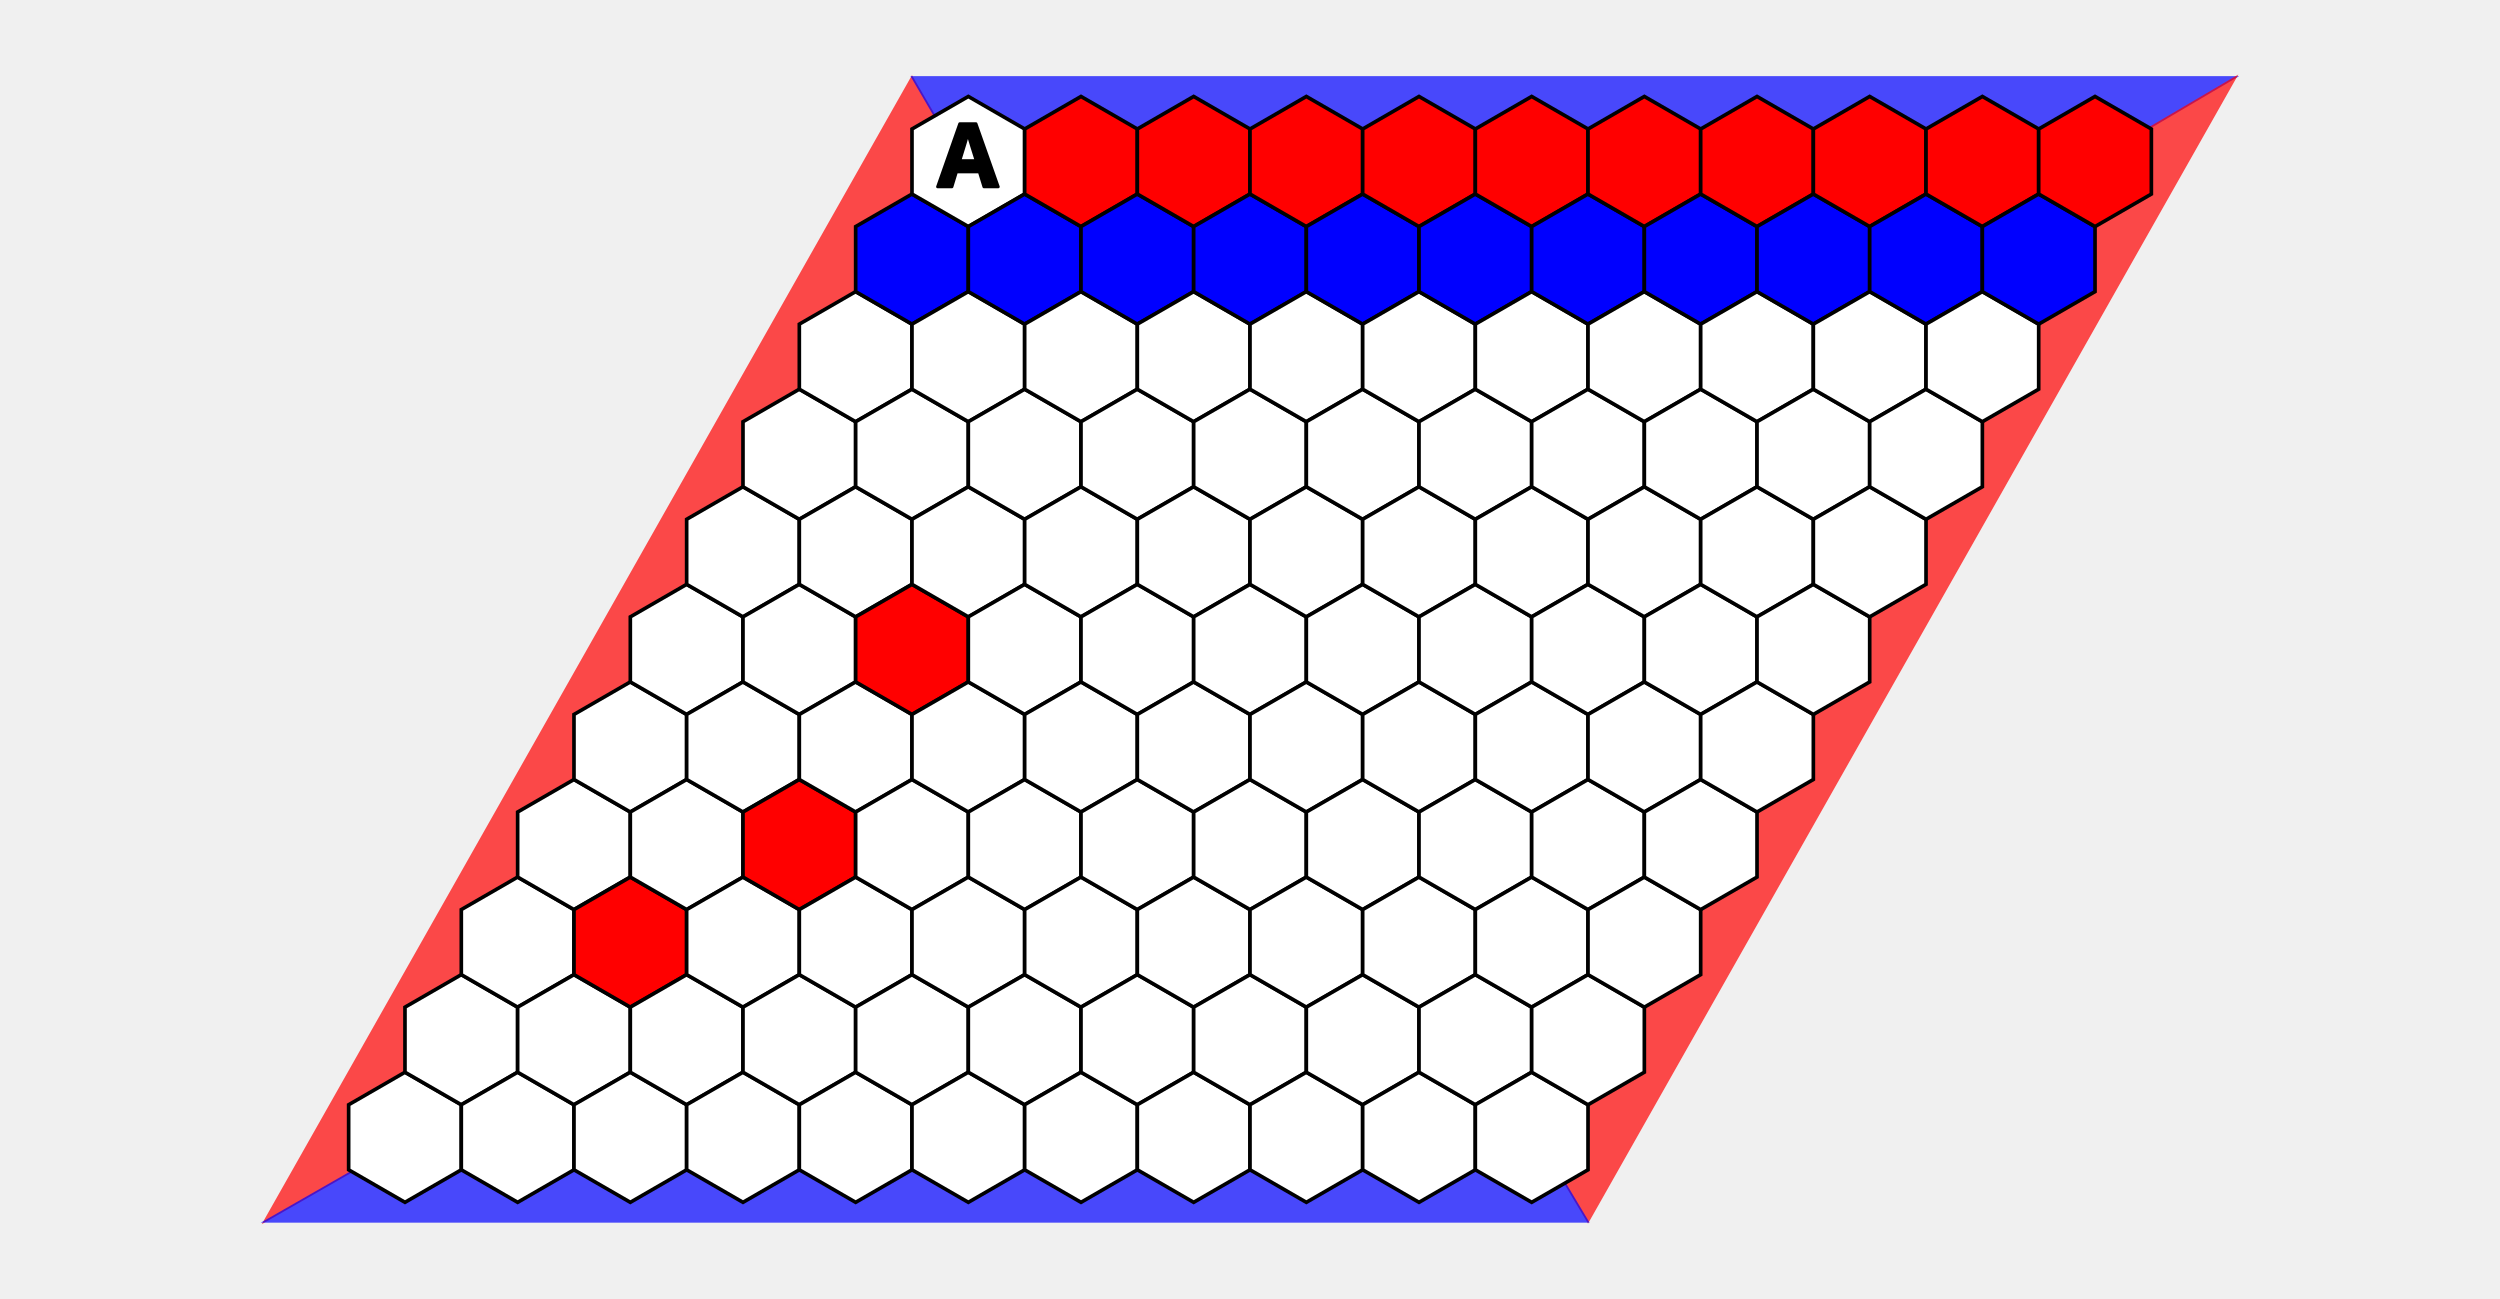
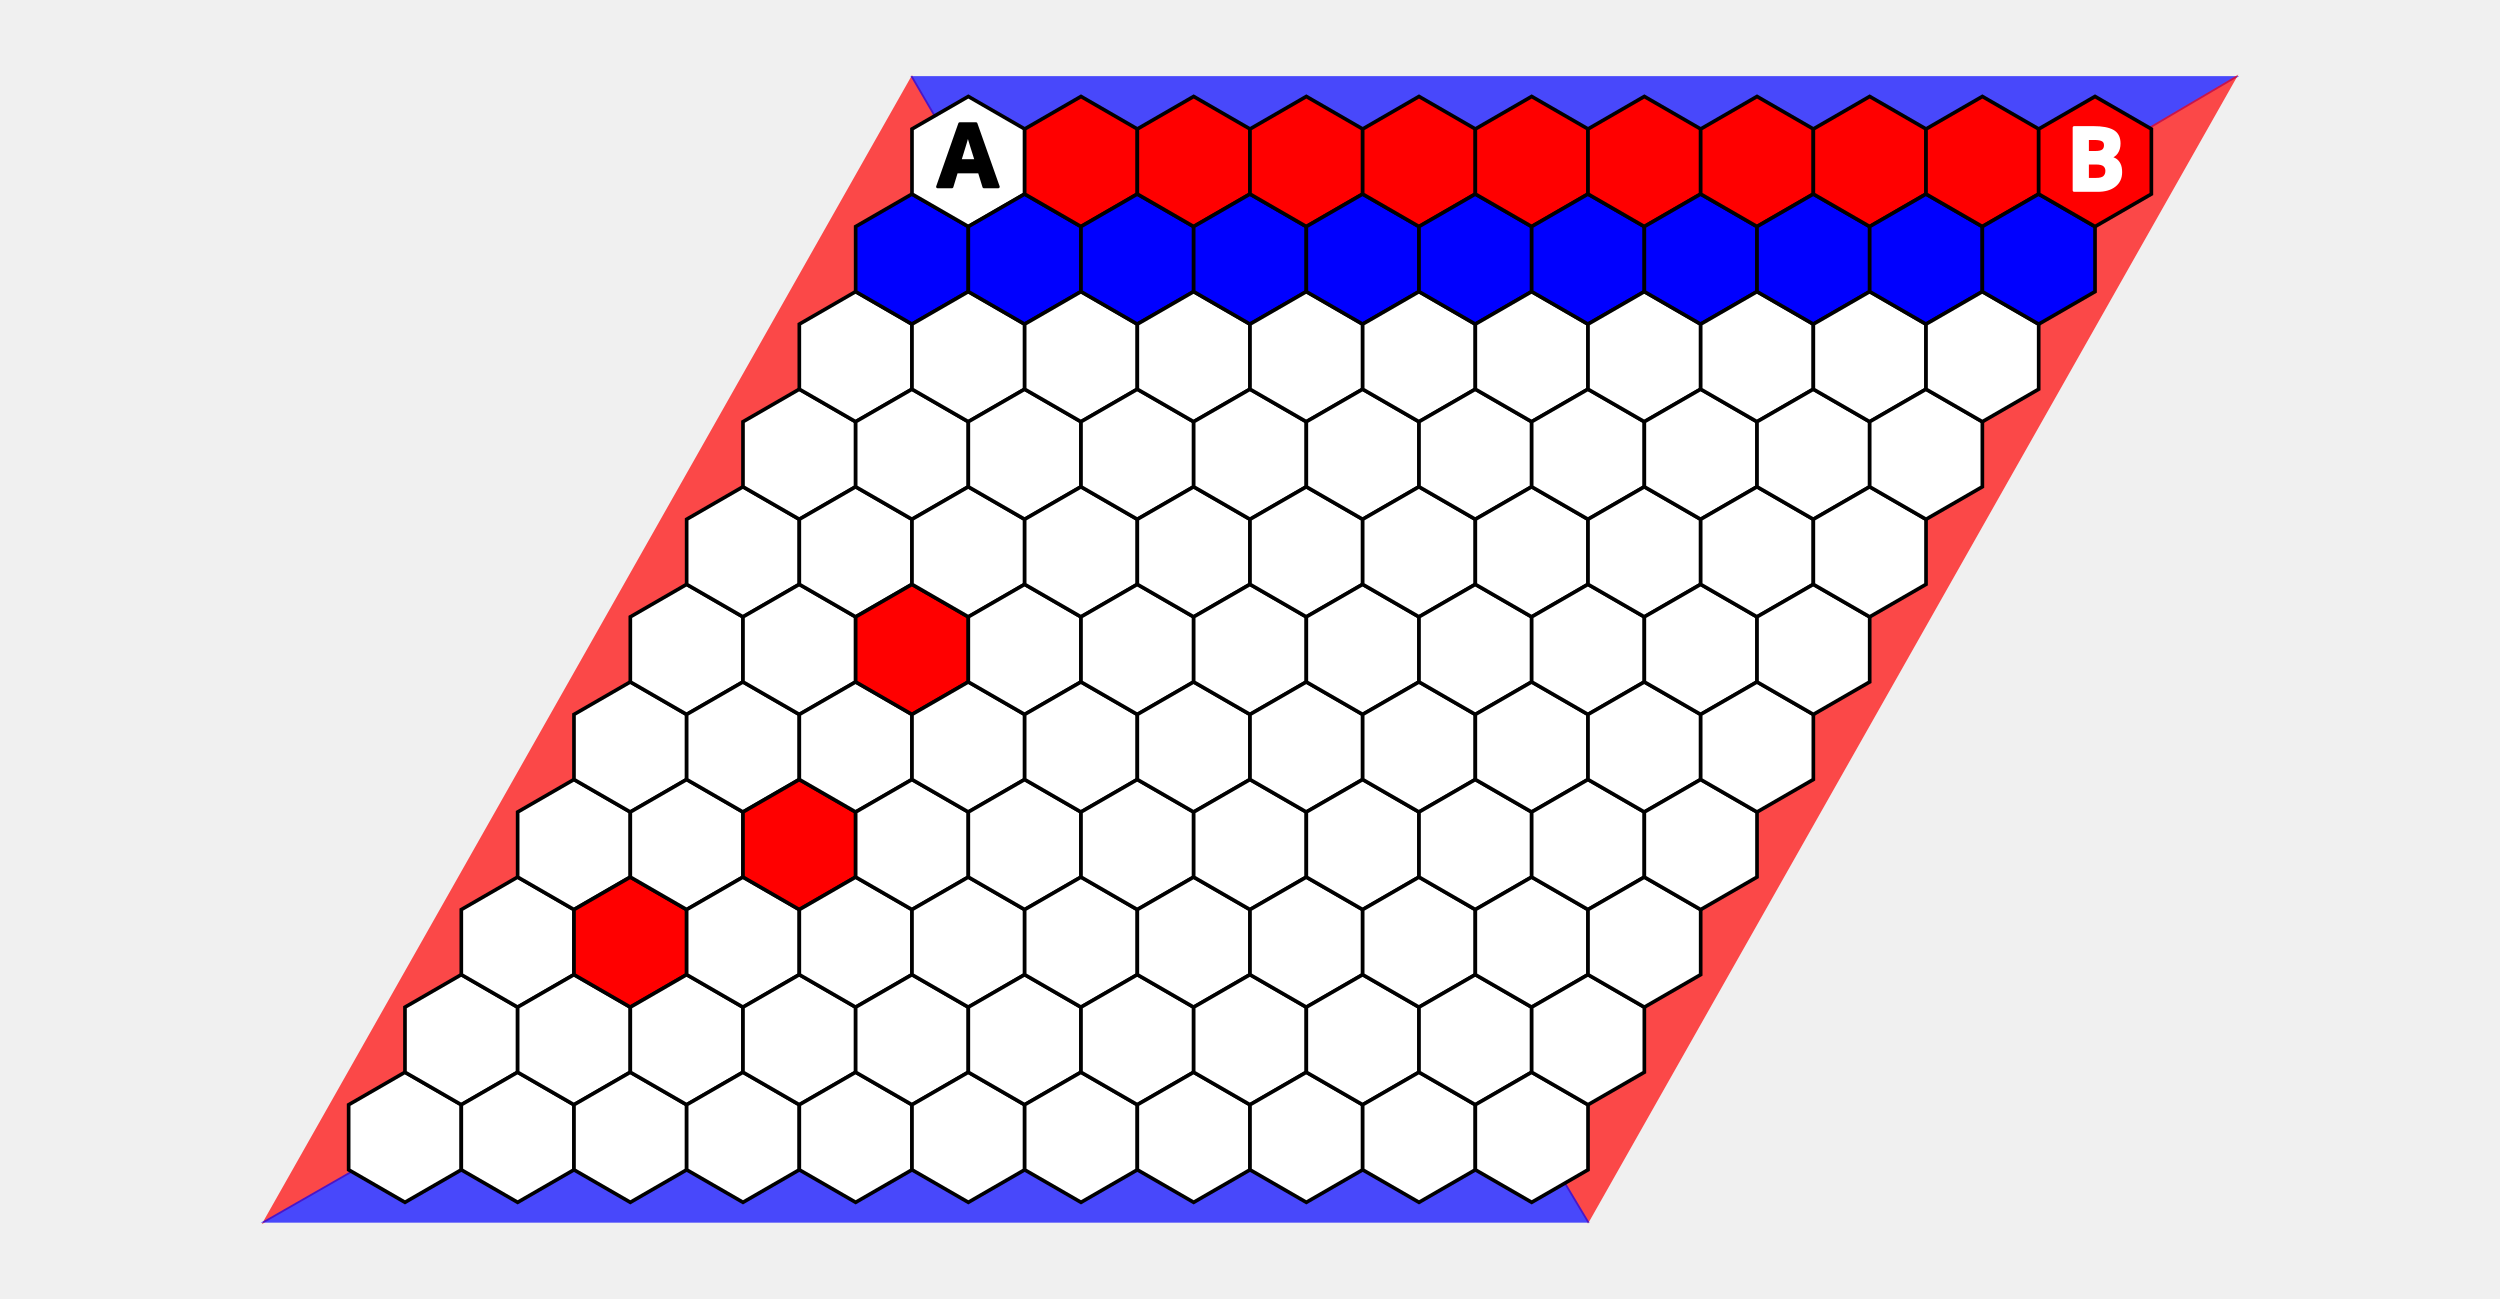
<svg xmlns="http://www.w3.org/2000/svg" width="1365.12pt" height="709.2pt" viewBox="0 0 1365.12 709.2" version="1.1" id="svg393">
  <defs id="defs6">
    <style type="text/css" id="style4">*{stroke-linejoin: round; stroke-linecap: butt}</style>
  </defs>
  <g id="axes_1">
    <g id="patch_2">
      <path d="M 682.56,358.721 144.232,667.145 497.991,42.055 Z" clip-path="url(#p05136f1e1b)" style="opacity:0.7;fill:#ff0000;stroke:#ff0000;stroke-linejoin:miter" id="path11" />
    </g>
    <g id="patch_3">
      <path d="M 682.56,358.721 1220.888,42.055 H 497.991 Z" clip-path="url(#p05136f1e1b)" style="opacity:0.7;fill:#0000ff;stroke:#0000ff;stroke-linejoin:miter" id="path14" />
    </g>
    <g id="patch_4">
      <path d="M 682.56,358.721 1220.888,42.055 867.129,667.145 Z" clip-path="url(#p05136f1e1b)" style="opacity:0.7;fill:#ff0000;stroke:#ff0000;stroke-linejoin:miter" id="path17" />
    </g>
    <g id="patch_5">
      <path d="M 682.56,358.721 144.232,667.145 h 722.897 z" clip-path="url(#p05136f1e1b)" style="opacity:0.7;fill:#0000ff;stroke:#0000ff;stroke-linejoin:miter" id="path20" />
    </g>
    <g id="patch_6">
      <path d="m 221.136,585.483 -30.762,17.76 v 35.52 l 30.762,17.76 30.762,-17.76 v -35.52 z" clip-path="url(#p05136f1e1b)" style="fill:#ffffff;stroke:#000000;stroke-width:2;stroke-linejoin:miter" id="path23" />
    </g>
    <g id="patch_7">
      <path d="m 251.898,532.202 -30.762,17.76 v 35.52 l 30.762,17.76 30.762,-17.76 v -35.52 z" clip-path="url(#p05136f1e1b)" style="fill:#ffffff;stroke:#000000;stroke-width:2;stroke-linejoin:miter" id="path26" />
    </g>
    <g id="patch_8">
      <path d="m 282.659,478.921 -30.762,17.76 v 35.52 l 30.762,17.76 30.762,-17.76 v -35.52 z" clip-path="url(#p05136f1e1b)" style="fill:#ffffff;stroke:#000000;stroke-width:2;stroke-linejoin:miter" id="path29" />
    </g>
    <g id="patch_9">
      <path d="m 313.421,425.641 -30.762,17.76 v 35.52 l 30.762,17.76 30.762,-17.76 v -35.52 z" clip-path="url(#p05136f1e1b)" style="fill:#ffffff;stroke:#000000;stroke-width:2;stroke-linejoin:miter" id="path32" />
    </g>
    <g id="patch_10">
      <path d="m 344.183,372.36 -30.762,17.76 v 35.52 l 30.762,17.76 30.762,-17.76 v -35.52 z" clip-path="url(#p05136f1e1b)" style="fill:#ffffff;stroke:#000000;stroke-width:2;stroke-linejoin:miter" id="path35" />
    </g>
    <g id="patch_11">
      <path d="m 374.944,319.08 -30.762,17.76 v 35.52 l 30.762,17.76 30.762,-17.76 v -35.52 z" clip-path="url(#p05136f1e1b)" style="fill:#ffffff;stroke:#000000;stroke-width:2;stroke-linejoin:miter" id="path38" />
    </g>
    <g id="patch_12">
      <path d="m 405.706,265.799 -30.762,17.76 v 35.52 l 30.762,17.76 30.762,-17.76 v -35.52 z" clip-path="url(#p05136f1e1b)" style="fill:#ffffff;stroke:#000000;stroke-width:2;stroke-linejoin:miter" id="path41" />
    </g>
    <g id="patch_13">
      <path d="m 436.467,212.518 -30.762,17.76 v 35.52 l 30.762,17.76 30.762,-17.76 v -35.52 z" clip-path="url(#p05136f1e1b)" style="fill:#ffffff;stroke:#000000;stroke-width:2;stroke-linejoin:miter" id="path44" />
    </g>
    <g id="patch_14">
      <path d="m 467.229,159.238 -30.762,17.76 v 35.52 l 30.762,17.76 30.762,-17.76 v -35.52 z" clip-path="url(#p05136f1e1b)" style="fill:#ffffff;stroke:#000000;stroke-width:2;stroke-linejoin:miter" id="path47" />
    </g>
    <g id="patch_15">
      <path d="m 497.991,105.957 -30.762,17.76 v 35.52 l 30.762,17.76 30.762,-17.76 v -35.52 z" clip-path="url(#p05136f1e1b)" style="fill:#0000ff;stroke:#000000;stroke-width:2;stroke-linejoin:miter" id="path50" />
    </g>
    <g id="patch_16">
      <path d="m 528.752,52.677 -30.762,17.76 v 35.52 l 30.762,17.76 30.762,-17.76 V 70.437 Z" clip-path="url(#p05136f1e1b)" style="fill:#ffffff;stroke:#000000;stroke-width:2;stroke-linejoin:miter" id="path53" />
    </g>
    <g id="patch_17">
      <path d="m 282.659,585.483 -30.762,17.76 v 35.52 l 30.762,17.76 30.762,-17.76 v -35.52 z" clip-path="url(#p05136f1e1b)" style="fill:#ffffff;stroke:#000000;stroke-width:2;stroke-linejoin:miter" id="path56" />
    </g>
    <g id="patch_18">
      <path d="m 313.421,532.202 -30.762,17.76 v 35.52 l 30.762,17.76 30.762,-17.76 v -35.52 z" clip-path="url(#p05136f1e1b)" style="fill:#ffffff;stroke:#000000;stroke-width:2;stroke-linejoin:miter" id="path59" />
    </g>
    <g id="patch_19">
      <path d="m 344.183,478.921 -30.762,17.76 v 35.52 l 30.762,17.76 30.762,-17.76 v -35.52 z" clip-path="url(#p05136f1e1b)" style="fill:#ff0000;stroke:#000000;stroke-width:2;stroke-linejoin:miter" id="path62" />
    </g>
    <g id="patch_20">
      <path d="m 374.944,425.641 -30.762,17.76 v 35.52 l 30.762,17.76 30.762,-17.76 v -35.52 z" clip-path="url(#p05136f1e1b)" style="fill:#ffffff;stroke:#000000;stroke-width:2;stroke-linejoin:miter" id="path65" />
    </g>
    <g id="patch_21">
      <path d="m 405.706,372.36 -30.762,17.76 v 35.52 l 30.762,17.76 30.762,-17.76 v -35.52 z" clip-path="url(#p05136f1e1b)" style="fill:#ffffff;stroke:#000000;stroke-width:2;stroke-linejoin:miter" id="path68" />
    </g>
    <g id="patch_22">
      <path d="m 436.467,319.08 -30.762,17.76 v 35.52 l 30.762,17.76 30.762,-17.76 v -35.52 z" clip-path="url(#p05136f1e1b)" style="fill:#ffffff;stroke:#000000;stroke-width:2;stroke-linejoin:miter" id="path71" />
    </g>
    <g id="patch_23">
      <path d="m 467.229,265.799 -30.762,17.76 v 35.52 l 30.762,17.76 30.762,-17.76 v -35.52 z" clip-path="url(#p05136f1e1b)" style="fill:#ffffff;stroke:#000000;stroke-width:2;stroke-linejoin:miter" id="path74" />
    </g>
    <g id="patch_24">
      <path d="m 497.991,212.518 -30.762,17.76 v 35.52 l 30.762,17.76 30.762,-17.76 v -35.52 z" clip-path="url(#p05136f1e1b)" style="fill:#ffffff;stroke:#000000;stroke-width:2;stroke-linejoin:miter" id="path77" />
    </g>
    <g id="patch_25">
      <path d="m 528.752,159.238 -30.762,17.76 v 35.52 l 30.762,17.76 30.762,-17.76 v -35.52 z" clip-path="url(#p05136f1e1b)" style="fill:#ffffff;stroke:#000000;stroke-width:2;stroke-linejoin:miter" id="path80" />
    </g>
    <g id="patch_26">
      <path d="m 559.514,105.957 -30.762,17.76 v 35.52 l 30.762,17.76 30.762,-17.76 v -35.52 z" clip-path="url(#p05136f1e1b)" style="fill:#0000ff;stroke:#000000;stroke-width:2;stroke-linejoin:miter" id="path83" />
    </g>
    <g id="patch_27">
      <path d="m 590.275,52.677 -30.762,17.76 v 35.52 l 30.762,17.76 30.762,-17.76 V 70.437 Z" clip-path="url(#p05136f1e1b)" style="fill:#ff0000;stroke:#000000;stroke-width:2;stroke-linejoin:miter" id="path86" />
    </g>
    <g id="patch_28">
      <path d="m 344.183,585.483 -30.762,17.76 v 35.52 l 30.762,17.76 30.762,-17.76 v -35.52 z" clip-path="url(#p05136f1e1b)" style="fill:#ffffff;stroke:#000000;stroke-width:2;stroke-linejoin:miter" id="path89" />
    </g>
    <g id="patch_29">
      <path d="m 374.944,532.202 -30.762,17.76 v 35.52 l 30.762,17.76 30.762,-17.76 v -35.52 z" clip-path="url(#p05136f1e1b)" style="fill:#ffffff;stroke:#000000;stroke-width:2;stroke-linejoin:miter" id="path92" />
    </g>
    <g id="patch_30">
      <path d="m 405.706,478.921 -30.762,17.76 v 35.52 l 30.762,17.76 30.762,-17.76 v -35.52 z" clip-path="url(#p05136f1e1b)" style="fill:#ffffff;stroke:#000000;stroke-width:2;stroke-linejoin:miter" id="path95" />
    </g>
    <g id="patch_31">
      <path d="m 436.467,425.641 -30.762,17.76 v 35.52 l 30.762,17.76 30.762,-17.76 v -35.52 z" clip-path="url(#p05136f1e1b)" style="fill:#ff0000;stroke:#000000;stroke-width:2;stroke-linejoin:miter" id="path98" />
    </g>
    <g id="patch_32">
      <path d="m 467.229,372.36 -30.762,17.76 v 35.52 l 30.762,17.76 30.762,-17.76 v -35.52 z" clip-path="url(#p05136f1e1b)" style="fill:#ffffff;stroke:#000000;stroke-width:2;stroke-linejoin:miter" id="path101" />
    </g>
    <g id="patch_33">
      <path d="m 497.991,319.08 -30.762,17.76 v 35.52 l 30.762,17.76 30.762,-17.76 v -35.52 z" clip-path="url(#p05136f1e1b)" style="fill:#ff0000;stroke:#000000;stroke-width:2;stroke-linejoin:miter" id="path104" />
    </g>
    <g id="patch_34">
      <path d="m 528.752,265.799 -30.762,17.76 v 35.52 l 30.762,17.76 30.762,-17.76 v -35.52 z" clip-path="url(#p05136f1e1b)" style="fill:#ffffff;stroke:#000000;stroke-width:2;stroke-linejoin:miter" id="path107" />
    </g>
    <g id="patch_35">
      <path d="m 559.514,212.518 -30.762,17.76 v 35.52 l 30.762,17.76 30.762,-17.76 v -35.52 z" clip-path="url(#p05136f1e1b)" style="fill:#ffffff;stroke:#000000;stroke-width:2;stroke-linejoin:miter" id="path110" />
    </g>
    <g id="patch_36">
      <path d="m 590.275,159.238 -30.762,17.76 v 35.52 l 30.762,17.76 30.762,-17.76 v -35.52 z" clip-path="url(#p05136f1e1b)" style="fill:#ffffff;stroke:#000000;stroke-width:2;stroke-linejoin:miter" id="path113" />
    </g>
    <g id="patch_37">
      <path d="m 621.037,105.957 -30.762,17.76 v 35.52 l 30.762,17.76 30.762,-17.76 v -35.52 z" clip-path="url(#p05136f1e1b)" style="fill:#0000ff;stroke:#000000;stroke-width:2;stroke-linejoin:miter" id="path116" />
    </g>
    <g id="patch_38">
      <path d="M 651.798,52.677 621.037,70.437 V 105.957 L 651.798,123.717 682.56,105.957 V 70.437 Z" clip-path="url(#p05136f1e1b)" style="fill:#ff0000;stroke:#000000;stroke-width:2;stroke-linejoin:miter" id="path119" />
    </g>
    <g id="patch_39">
      <path d="m 405.706,585.483 -30.762,17.76 v 35.52 l 30.762,17.76 30.762,-17.76 v -35.52 z" clip-path="url(#p05136f1e1b)" style="fill:#ffffff;stroke:#000000;stroke-width:2;stroke-linejoin:miter" id="path122" />
    </g>
    <g id="patch_40">
      <path d="m 436.467,532.202 -30.762,17.76 v 35.52 l 30.762,17.76 30.762,-17.76 v -35.52 z" clip-path="url(#p05136f1e1b)" style="fill:#ffffff;stroke:#000000;stroke-width:2;stroke-linejoin:miter" id="path125" />
    </g>
    <g id="patch_41">
      <path d="m 467.229,478.921 -30.762,17.76 v 35.52 l 30.762,17.76 30.762,-17.76 v -35.52 z" clip-path="url(#p05136f1e1b)" style="fill:#ffffff;stroke:#000000;stroke-width:2;stroke-linejoin:miter" id="path128" />
    </g>
    <g id="patch_42">
      <path d="m 497.991,425.641 -30.762,17.76 v 35.52 l 30.762,17.76 30.762,-17.76 v -35.52 z" clip-path="url(#p05136f1e1b)" style="fill:#ffffff;stroke:#000000;stroke-width:2;stroke-linejoin:miter" id="path131" />
    </g>
    <g id="patch_43">
      <path d="m 528.752,372.36 -30.762,17.76 v 35.52 l 30.762,17.76 30.762,-17.76 v -35.52 z" clip-path="url(#p05136f1e1b)" style="fill:#ffffff;stroke:#000000;stroke-width:2;stroke-linejoin:miter" id="path134" />
    </g>
    <g id="patch_44">
      <path d="m 559.514,319.08 -30.762,17.76 v 35.52 l 30.762,17.76 30.762,-17.76 v -35.52 z" clip-path="url(#p05136f1e1b)" style="fill:#ffffff;stroke:#000000;stroke-width:2;stroke-linejoin:miter" id="path137" />
    </g>
    <g id="patch_45">
      <path d="m 590.275,265.799 -30.762,17.76 v 35.52 l 30.762,17.76 30.762,-17.76 v -35.52 z" clip-path="url(#p05136f1e1b)" style="fill:#ffffff;stroke:#000000;stroke-width:2;stroke-linejoin:miter" id="path140" />
    </g>
    <g id="patch_46">
      <path d="m 621.037,212.518 -30.762,17.76 v 35.52 l 30.762,17.76 30.762,-17.76 v -35.52 z" clip-path="url(#p05136f1e1b)" style="fill:#ffffff;stroke:#000000;stroke-width:2;stroke-linejoin:miter" id="path143" />
    </g>
    <g id="patch_47">
      <path d="m 651.798,159.238 -30.762,17.76 v 35.52 l 30.762,17.76 30.762,-17.76 v -35.52 z" clip-path="url(#p05136f1e1b)" style="fill:#ffffff;stroke:#000000;stroke-width:2;stroke-linejoin:miter" id="path146" />
    </g>
    <g id="patch_48">
      <path d="m 682.56,105.957 -30.762,17.76 v 35.52 l 30.762,17.76 30.762,-17.76 v -35.52 z" clip-path="url(#p05136f1e1b)" style="fill:#0000ff;stroke:#000000;stroke-width:2;stroke-linejoin:miter" id="path149" />
    </g>
    <g id="patch_49">
      <path d="M 713.322,52.677 682.56,70.437 v 35.52 l 30.762,17.76 30.762,-17.76 V 70.437 Z" clip-path="url(#p05136f1e1b)" style="fill:#ff0000;stroke:#000000;stroke-width:2;stroke-linejoin:miter" id="path152" />
    </g>
    <g id="patch_50">
      <path d="m 467.229,585.483 -30.762,17.76 v 35.52 l 30.762,17.76 30.762,-17.76 v -35.52 z" clip-path="url(#p05136f1e1b)" style="fill:#ffffff;stroke:#000000;stroke-width:2;stroke-linejoin:miter" id="path155" />
    </g>
    <g id="patch_51">
      <path d="m 497.991,532.202 -30.762,17.76 v 35.52 l 30.762,17.76 30.762,-17.76 v -35.52 z" clip-path="url(#p05136f1e1b)" style="fill:#ffffff;stroke:#000000;stroke-width:2;stroke-linejoin:miter" id="path158" />
    </g>
    <g id="patch_52">
      <path d="m 528.752,478.921 -30.762,17.76 v 35.52 l 30.762,17.76 30.762,-17.76 v -35.52 z" clip-path="url(#p05136f1e1b)" style="fill:#ffffff;stroke:#000000;stroke-width:2;stroke-linejoin:miter" id="path161" />
    </g>
    <g id="patch_53">
      <path d="m 559.514,425.641 -30.762,17.76 v 35.52 l 30.762,17.76 30.762,-17.76 v -35.52 z" clip-path="url(#p05136f1e1b)" style="fill:#ffffff;stroke:#000000;stroke-width:2;stroke-linejoin:miter" id="path164" />
    </g>
    <g id="patch_54">
      <path d="m 590.275,372.36 -30.762,17.76 v 35.52 l 30.762,17.76 30.762,-17.76 v -35.52 z" clip-path="url(#p05136f1e1b)" style="fill:#ffffff;stroke:#000000;stroke-width:2;stroke-linejoin:miter" id="path167" />
    </g>
    <g id="patch_55">
      <path d="m 621.037,319.08 -30.762,17.76 v 35.52 l 30.762,17.76 30.762,-17.76 v -35.52 z" clip-path="url(#p05136f1e1b)" style="fill:#ffffff;stroke:#000000;stroke-width:2;stroke-linejoin:miter" id="path170" />
    </g>
    <g id="patch_56">
      <path d="m 651.798,265.799 -30.762,17.76 v 35.52 l 30.762,17.76 30.762,-17.76 v -35.52 z" clip-path="url(#p05136f1e1b)" style="fill:#ffffff;stroke:#000000;stroke-width:2;stroke-linejoin:miter" id="path173" />
    </g>
    <g id="patch_57">
      <path d="m 682.56,212.518 -30.762,17.76 v 35.52 l 30.762,17.76 30.762,-17.76 v -35.52 z" clip-path="url(#p05136f1e1b)" style="fill:#ffffff;stroke:#000000;stroke-width:2;stroke-linejoin:miter" id="path176" />
    </g>
    <g id="patch_58">
      <path d="M 713.322,159.238 682.56,176.998 v 35.52 l 30.762,17.76 30.762,-17.76 v -35.52 z" clip-path="url(#p05136f1e1b)" style="fill:#ffffff;stroke:#000000;stroke-width:2;stroke-linejoin:miter" id="path179" />
    </g>
    <g id="patch_59">
      <path d="m 744.083,105.957 -30.762,17.76 v 35.52 l 30.762,17.76 30.762,-17.76 v -35.52 z" clip-path="url(#p05136f1e1b)" style="fill:#0000ff;stroke:#000000;stroke-width:2;stroke-linejoin:miter" id="path182" />
    </g>
    <g id="patch_60">
      <path d="m 774.845,52.677 -30.762,17.76 v 35.52 l 30.762,17.76 30.762,-17.76 V 70.437 Z" clip-path="url(#p05136f1e1b)" style="fill:#ff0000;stroke:#000000;stroke-width:2;stroke-linejoin:miter" id="path185" />
    </g>
    <g id="patch_61">
      <path d="m 528.752,585.483 -30.762,17.76 v 35.52 l 30.762,17.76 30.762,-17.76 v -35.52 z" clip-path="url(#p05136f1e1b)" style="fill:#ffffff;stroke:#000000;stroke-width:2;stroke-linejoin:miter" id="path188" />
    </g>
    <g id="patch_62">
      <path d="m 559.514,532.202 -30.762,17.76 v 35.52 l 30.762,17.76 30.762,-17.76 v -35.52 z" clip-path="url(#p05136f1e1b)" style="fill:#ffffff;stroke:#000000;stroke-width:2;stroke-linejoin:miter" id="path191" />
    </g>
    <g id="patch_63">
      <path d="m 590.275,478.921 -30.762,17.76 v 35.52 l 30.762,17.76 30.762,-17.76 v -35.52 z" clip-path="url(#p05136f1e1b)" style="fill:#ffffff;stroke:#000000;stroke-width:2;stroke-linejoin:miter" id="path194" />
    </g>
    <g id="patch_64">
      <path d="m 621.037,425.641 -30.762,17.76 v 35.52 l 30.762,17.76 30.762,-17.76 v -35.52 z" clip-path="url(#p05136f1e1b)" style="fill:#ffffff;stroke:#000000;stroke-width:2;stroke-linejoin:miter" id="path197" />
    </g>
    <g id="patch_65">
      <path d="m 651.798,372.36 -30.762,17.76 v 35.52 l 30.762,17.76 30.762,-17.76 v -35.52 z" clip-path="url(#p05136f1e1b)" style="fill:#ffffff;stroke:#000000;stroke-width:2;stroke-linejoin:miter" id="path200" />
    </g>
    <g id="patch_66">
      <path d="m 682.56,319.08 -30.762,17.76 v 35.52 l 30.762,17.76 30.762,-17.76 v -35.52 z" clip-path="url(#p05136f1e1b)" style="fill:#ffffff;stroke:#000000;stroke-width:2;stroke-linejoin:miter" id="path203" />
    </g>
    <g id="patch_67">
      <path d="M 713.322,265.799 682.56,283.559 v 35.52 l 30.762,17.76 30.762,-17.76 v -35.52 z" clip-path="url(#p05136f1e1b)" style="fill:#ffffff;stroke:#000000;stroke-width:2;stroke-linejoin:miter" id="path206" />
    </g>
    <g id="patch_68">
      <path d="m 744.083,212.518 -30.762,17.76 v 35.52 l 30.762,17.76 30.762,-17.76 v -35.52 z" clip-path="url(#p05136f1e1b)" style="fill:#ffffff;stroke:#000000;stroke-width:2;stroke-linejoin:miter" id="path209" />
    </g>
    <g id="patch_69">
      <path d="m 774.845,159.238 -30.762,17.76 v 35.52 l 30.762,17.76 30.762,-17.76 v -35.52 z" clip-path="url(#p05136f1e1b)" style="fill:#ffffff;stroke:#000000;stroke-width:2;stroke-linejoin:miter" id="path212" />
    </g>
    <g id="patch_70">
      <path d="m 805.606,105.957 -30.762,17.76 v 35.52 l 30.762,17.76 30.762,-17.76 v -35.52 z" clip-path="url(#p05136f1e1b)" style="fill:#0000ff;stroke:#000000;stroke-width:2;stroke-linejoin:miter" id="path215" />
    </g>
    <g id="patch_71">
      <path d="m 836.368,52.677 -30.762,17.76 v 35.52 l 30.762,17.76 30.762,-17.76 V 70.437 Z" clip-path="url(#p05136f1e1b)" style="fill:#ff0000;stroke:#000000;stroke-width:2;stroke-linejoin:miter" id="path218" />
    </g>
    <g id="patch_72">
      <path d="m 590.275,585.483 -30.762,17.76 v 35.52 l 30.762,17.76 30.762,-17.76 v -35.52 z" clip-path="url(#p05136f1e1b)" style="fill:#ffffff;stroke:#000000;stroke-width:2;stroke-linejoin:miter" id="path221" />
    </g>
    <g id="patch_73">
      <path d="m 621.037,532.202 -30.762,17.76 v 35.52 l 30.762,17.76 30.762,-17.76 v -35.52 z" clip-path="url(#p05136f1e1b)" style="fill:#ffffff;stroke:#000000;stroke-width:2;stroke-linejoin:miter" id="path224" />
    </g>
    <g id="patch_74">
      <path d="m 651.798,478.921 -30.762,17.76 v 35.52 l 30.762,17.76 30.762,-17.76 v -35.52 z" clip-path="url(#p05136f1e1b)" style="fill:#ffffff;stroke:#000000;stroke-width:2;stroke-linejoin:miter" id="path227" />
    </g>
    <g id="patch_75">
      <path d="m 682.56,425.641 -30.762,17.76 v 35.52 l 30.762,17.76 30.762,-17.76 v -35.52 z" clip-path="url(#p05136f1e1b)" style="fill:#ffffff;stroke:#000000;stroke-width:2;stroke-linejoin:miter" id="path230" />
    </g>
    <g id="patch_76">
      <path d="M 713.322,372.36 682.56,390.12 v 35.52 l 30.762,17.76 30.762,-17.76 v -35.52 z" clip-path="url(#p05136f1e1b)" style="fill:#ffffff;stroke:#000000;stroke-width:2;stroke-linejoin:miter" id="path233" />
    </g>
    <g id="patch_77">
      <path d="m 744.083,319.08 -30.762,17.76 v 35.52 l 30.762,17.76 30.762,-17.76 v -35.52 z" clip-path="url(#p05136f1e1b)" style="fill:#ffffff;stroke:#000000;stroke-width:2;stroke-linejoin:miter" id="path236" />
    </g>
    <g id="patch_78">
      <path d="m 774.845,265.799 -30.762,17.76 v 35.52 l 30.762,17.76 30.762,-17.76 v -35.52 z" clip-path="url(#p05136f1e1b)" style="fill:#ffffff;stroke:#000000;stroke-width:2;stroke-linejoin:miter" id="path239" />
    </g>
    <g id="patch_79">
      <path d="m 805.606,212.518 -30.762,17.76 v 35.52 l 30.762,17.76 30.762,-17.76 v -35.52 z" clip-path="url(#p05136f1e1b)" style="fill:#ffffff;stroke:#000000;stroke-width:2;stroke-linejoin:miter" id="path242" />
    </g>
    <g id="patch_80">
      <path d="m 836.368,159.238 -30.762,17.76 v 35.52 l 30.762,17.76 30.762,-17.76 v -35.52 z" clip-path="url(#p05136f1e1b)" style="fill:#ffffff;stroke:#000000;stroke-width:2;stroke-linejoin:miter" id="path245" />
    </g>
    <g id="patch_81">
      <path d="m 867.129,105.957 -30.762,17.76 v 35.52 l 30.762,17.76 30.762,-17.76 v -35.52 z" clip-path="url(#p05136f1e1b)" style="fill:#0000ff;stroke:#000000;stroke-width:2;stroke-linejoin:miter" id="path248" />
    </g>
    <g id="patch_82">
      <path d="m 897.891,52.677 -30.762,17.76 v 35.52 l 30.762,17.76 30.762,-17.76 V 70.437 Z" clip-path="url(#p05136f1e1b)" style="fill:#ff0000;stroke:#000000;stroke-width:2;stroke-linejoin:miter" id="path251" />
    </g>
    <g id="patch_83">
      <path d="m 651.798,585.483 -30.762,17.76 v 35.52 L 651.798,656.524 682.56,638.763 v -35.52 z" clip-path="url(#p05136f1e1b)" style="fill:#ffffff;stroke:#000000;stroke-width:2;stroke-linejoin:miter" id="path254" />
    </g>
    <g id="patch_84">
      <path d="m 682.56,532.202 -30.762,17.76 v 35.52 l 30.762,17.76 30.762,-17.76 v -35.52 z" clip-path="url(#p05136f1e1b)" style="fill:#ffffff;stroke:#000000;stroke-width:2;stroke-linejoin:miter" id="path257" />
    </g>
    <g id="patch_85">
      <path d="M 713.322,478.921 682.56,496.682 v 35.52 l 30.762,17.76 30.762,-17.76 v -35.52 z" clip-path="url(#p05136f1e1b)" style="fill:#ffffff;stroke:#000000;stroke-width:2;stroke-linejoin:miter" id="path260" />
    </g>
    <g id="patch_86">
      <path d="m 744.083,425.641 -30.762,17.76 v 35.52 l 30.762,17.76 30.762,-17.76 v -35.52 z" clip-path="url(#p05136f1e1b)" style="fill:#ffffff;stroke:#000000;stroke-width:2;stroke-linejoin:miter" id="path263" />
    </g>
    <g id="patch_87">
      <path d="m 774.845,372.36 -30.762,17.76 v 35.52 l 30.762,17.76 30.762,-17.76 v -35.52 z" clip-path="url(#p05136f1e1b)" style="fill:#ffffff;stroke:#000000;stroke-width:2;stroke-linejoin:miter" id="path266" />
    </g>
    <g id="patch_88">
      <path d="m 805.606,319.08 -30.762,17.76 v 35.52 l 30.762,17.76 30.762,-17.76 v -35.52 z" clip-path="url(#p05136f1e1b)" style="fill:#ffffff;stroke:#000000;stroke-width:2;stroke-linejoin:miter" id="path269" />
    </g>
    <g id="patch_89">
      <path d="m 836.368,265.799 -30.762,17.76 v 35.52 l 30.762,17.76 30.762,-17.76 v -35.52 z" clip-path="url(#p05136f1e1b)" style="fill:#ffffff;stroke:#000000;stroke-width:2;stroke-linejoin:miter" id="path272" />
    </g>
    <g id="patch_90">
      <path d="m 867.129,212.518 -30.762,17.76 v 35.52 l 30.762,17.76 30.762,-17.76 v -35.52 z" clip-path="url(#p05136f1e1b)" style="fill:#ffffff;stroke:#000000;stroke-width:2;stroke-linejoin:miter" id="path275" />
    </g>
    <g id="patch_91">
      <path d="m 897.891,159.238 -30.762,17.76 v 35.52 l 30.762,17.76 30.762,-17.76 v -35.52 z" clip-path="url(#p05136f1e1b)" style="fill:#ffffff;stroke:#000000;stroke-width:2;stroke-linejoin:miter" id="path278" />
    </g>
    <g id="patch_92">
      <path d="m 928.653,105.957 -30.762,17.76 v 35.52 l 30.762,17.76 30.762,-17.76 v -35.52 z" clip-path="url(#p05136f1e1b)" style="fill:#0000ff;stroke:#000000;stroke-width:2;stroke-linejoin:miter" id="path281" />
    </g>
    <g id="patch_93">
      <path d="m 959.414,52.677 -30.762,17.76 v 35.52 l 30.762,17.76 30.762,-17.76 V 70.437 Z" clip-path="url(#p05136f1e1b)" style="fill:#ff0000;stroke:#000000;stroke-width:2;stroke-linejoin:miter" id="path284" />
    </g>
    <g id="patch_94">
      <path d="M 713.322,585.483 682.56,603.243 v 35.52 l 30.762,17.76 30.762,-17.76 v -35.52 z" clip-path="url(#p05136f1e1b)" style="fill:#ffffff;stroke:#000000;stroke-width:2;stroke-linejoin:miter" id="path287" />
    </g>
    <g id="patch_95">
      <path d="m 744.083,532.202 -30.762,17.76 v 35.52 l 30.762,17.76 30.762,-17.76 v -35.52 z" clip-path="url(#p05136f1e1b)" style="fill:#ffffff;stroke:#000000;stroke-width:2;stroke-linejoin:miter" id="path290" />
    </g>
    <g id="patch_96">
      <path d="m 774.845,478.921 -30.762,17.76 v 35.52 l 30.762,17.76 30.762,-17.76 v -35.52 z" clip-path="url(#p05136f1e1b)" style="fill:#ffffff;stroke:#000000;stroke-width:2;stroke-linejoin:miter" id="path293" />
    </g>
    <g id="patch_97">
      <path d="m 805.606,425.641 -30.762,17.76 v 35.52 l 30.762,17.76 30.762,-17.76 v -35.52 z" clip-path="url(#p05136f1e1b)" style="fill:#ffffff;stroke:#000000;stroke-width:2;stroke-linejoin:miter" id="path296" />
    </g>
    <g id="patch_98">
      <path d="m 836.368,372.36 -30.762,17.76 v 35.52 l 30.762,17.76 30.762,-17.76 v -35.52 z" clip-path="url(#p05136f1e1b)" style="fill:#ffffff;stroke:#000000;stroke-width:2;stroke-linejoin:miter" id="path299" />
    </g>
    <g id="patch_99">
      <path d="m 867.129,319.08 -30.762,17.76 v 35.52 l 30.762,17.76 30.762,-17.76 v -35.52 z" clip-path="url(#p05136f1e1b)" style="fill:#ffffff;stroke:#000000;stroke-width:2;stroke-linejoin:miter" id="path302" />
    </g>
    <g id="patch_100">
      <path d="m 897.891,265.799 -30.762,17.76 v 35.52 l 30.762,17.76 30.762,-17.76 v -35.52 z" clip-path="url(#p05136f1e1b)" style="fill:#ffffff;stroke:#000000;stroke-width:2;stroke-linejoin:miter" id="path305" />
    </g>
    <g id="patch_101">
      <path d="m 928.653,212.518 -30.762,17.76 v 35.52 l 30.762,17.76 30.762,-17.76 v -35.52 z" clip-path="url(#p05136f1e1b)" style="fill:#ffffff;stroke:#000000;stroke-width:2;stroke-linejoin:miter" id="path308" />
    </g>
    <g id="patch_102">
      <path d="m 959.414,159.238 -30.762,17.76 v 35.52 l 30.762,17.76 30.762,-17.76 v -35.52 z" clip-path="url(#p05136f1e1b)" style="fill:#ffffff;stroke:#000000;stroke-width:2;stroke-linejoin:miter" id="path311" />
    </g>
    <g id="patch_103">
      <path d="m 990.176,105.957 -30.762,17.76 v 35.52 l 30.762,17.76 30.762,-17.76 v -35.52 z" clip-path="url(#p05136f1e1b)" style="fill:#0000ff;stroke:#000000;stroke-width:2;stroke-linejoin:miter" id="path314" />
    </g>
    <g id="patch_104">
      <path d="m 1020.937,52.677 -30.762,17.76 v 35.52 l 30.762,17.76 30.762,-17.76 V 70.437 Z" clip-path="url(#p05136f1e1b)" style="fill:#ff0000;stroke:#000000;stroke-width:2;stroke-linejoin:miter" id="path317" />
    </g>
    <g id="patch_105">
      <path d="m 774.845,585.483 -30.762,17.76 v 35.52 l 30.762,17.76 30.762,-17.76 v -35.52 z" clip-path="url(#p05136f1e1b)" style="fill:#ffffff;stroke:#000000;stroke-width:2;stroke-linejoin:miter" id="path320" />
    </g>
    <g id="patch_106">
      <path d="m 805.606,532.202 -30.762,17.76 v 35.52 l 30.762,17.76 30.762,-17.76 v -35.52 z" clip-path="url(#p05136f1e1b)" style="fill:#ffffff;stroke:#000000;stroke-width:2;stroke-linejoin:miter" id="path323" />
    </g>
    <g id="patch_107">
      <path d="m 836.368,478.921 -30.762,17.76 v 35.52 l 30.762,17.76 30.762,-17.76 v -35.52 z" clip-path="url(#p05136f1e1b)" style="fill:#ffffff;stroke:#000000;stroke-width:2;stroke-linejoin:miter" id="path326" />
    </g>
    <g id="patch_108">
      <path d="m 867.129,425.641 -30.762,17.76 v 35.52 l 30.762,17.76 30.762,-17.76 v -35.52 z" clip-path="url(#p05136f1e1b)" style="fill:#ffffff;stroke:#000000;stroke-width:2;stroke-linejoin:miter" id="path329" />
    </g>
    <g id="patch_109">
      <path d="m 897.891,372.36 -30.762,17.76 v 35.52 l 30.762,17.76 30.762,-17.76 v -35.52 z" clip-path="url(#p05136f1e1b)" style="fill:#ffffff;stroke:#000000;stroke-width:2;stroke-linejoin:miter" id="path332" />
    </g>
    <g id="patch_110">
      <path d="m 928.653,319.08 -30.762,17.76 v 35.52 l 30.762,17.76 30.762,-17.76 v -35.52 z" clip-path="url(#p05136f1e1b)" style="fill:#ffffff;stroke:#000000;stroke-width:2;stroke-linejoin:miter" id="path335" />
    </g>
    <g id="patch_111">
      <path d="m 959.414,265.799 -30.762,17.76 v 35.52 l 30.762,17.76 30.762,-17.76 v -35.52 z" clip-path="url(#p05136f1e1b)" style="fill:#ffffff;stroke:#000000;stroke-width:2;stroke-linejoin:miter" id="path338" />
    </g>
    <g id="patch_112">
      <path d="m 990.176,212.518 -30.762,17.76 v 35.52 l 30.762,17.76 30.762,-17.76 v -35.52 z" clip-path="url(#p05136f1e1b)" style="fill:#ffffff;stroke:#000000;stroke-width:2;stroke-linejoin:miter" id="path341" />
    </g>
    <g id="patch_113">
      <path d="m 1020.937,159.238 -30.762,17.76 v 35.52 l 30.762,17.76 30.762,-17.76 v -35.52 z" clip-path="url(#p05136f1e1b)" style="fill:#ffffff;stroke:#000000;stroke-width:2;stroke-linejoin:miter" id="path344" />
    </g>
    <g id="patch_114">
      <path d="m 1051.699,105.957 -30.762,17.76 v 35.52 l 30.762,17.76 30.762,-17.76 v -35.52 z" clip-path="url(#p05136f1e1b)" style="fill:#0000ff;stroke:#000000;stroke-width:2;stroke-linejoin:miter" id="path347" />
    </g>
    <g id="patch_115">
      <path d="m 1082.46,52.677 -30.762,17.76 v 35.52 l 30.762,17.76 30.762,-17.76 V 70.437 Z" clip-path="url(#p05136f1e1b)" style="fill:#ff0000;stroke:#000000;stroke-width:2;stroke-linejoin:miter" id="path350" />
    </g>
    <g id="patch_116">
      <path d="m 836.368,585.483 -30.762,17.76 v 35.52 l 30.762,17.76 30.762,-17.76 v -35.52 z" clip-path="url(#p05136f1e1b)" style="fill:#ffffff;stroke:#000000;stroke-width:2;stroke-linejoin:miter" id="path353" />
    </g>
    <g id="patch_117">
      <path d="m 867.129,532.202 -30.762,17.76 v 35.52 l 30.762,17.76 30.762,-17.76 v -35.52 z" clip-path="url(#p05136f1e1b)" style="fill:#ffffff;stroke:#000000;stroke-width:2;stroke-linejoin:miter" id="path356" />
    </g>
    <g id="patch_118">
      <path d="m 897.891,478.921 -30.762,17.76 v 35.52 l 30.762,17.76 30.762,-17.76 v -35.52 z" clip-path="url(#p05136f1e1b)" style="fill:#ffffff;stroke:#000000;stroke-width:2;stroke-linejoin:miter" id="path359" />
    </g>
    <g id="patch_119">
      <path d="m 928.653,425.641 -30.762,17.76 v 35.52 l 30.762,17.76 30.762,-17.76 v -35.52 z" clip-path="url(#p05136f1e1b)" style="fill:#ffffff;stroke:#000000;stroke-width:2;stroke-linejoin:miter" id="path362" />
    </g>
    <g id="patch_120">
      <path d="m 959.414,372.36 -30.762,17.76 v 35.52 l 30.762,17.76 30.762,-17.76 v -35.52 z" clip-path="url(#p05136f1e1b)" style="fill:#ffffff;stroke:#000000;stroke-width:2;stroke-linejoin:miter" id="path365" />
    </g>
    <g id="patch_121">
      <path d="m 990.176,319.08 -30.762,17.76 v 35.52 l 30.762,17.76 30.762,-17.76 v -35.52 z" clip-path="url(#p05136f1e1b)" style="fill:#ffffff;stroke:#000000;stroke-width:2;stroke-linejoin:miter" id="path368" />
    </g>
    <g id="patch_122">
      <path d="m 1020.937,265.799 -30.762,17.76 v 35.52 l 30.762,17.76 30.762,-17.76 v -35.52 z" clip-path="url(#p05136f1e1b)" style="fill:#ffffff;stroke:#000000;stroke-width:2;stroke-linejoin:miter" id="path371" />
    </g>
    <g id="patch_123">
      <path d="m 1051.699,212.518 -30.762,17.76 v 35.52 l 30.762,17.76 30.762,-17.76 v -35.52 z" clip-path="url(#p05136f1e1b)" style="fill:#ffffff;stroke:#000000;stroke-width:2;stroke-linejoin:miter" id="path374" />
    </g>
    <g id="patch_124">
      <path d="m 1082.46,159.238 -30.762,17.76 v 35.52 l 30.762,17.76 30.762,-17.76 v -35.52 z" clip-path="url(#p05136f1e1b)" style="fill:#ffffff;stroke:#000000;stroke-width:2;stroke-linejoin:miter" id="path377" />
    </g>
    <g id="patch_125">
      <path d="m 1113.222,105.957 -30.762,17.76 v 35.52 l 30.762,17.76 30.762,-17.76 v -35.52 z" clip-path="url(#p05136f1e1b)" style="fill:#0000ff;stroke:#000000;stroke-width:2;stroke-linejoin:miter" id="path380" />
    </g>
    <g id="patch_126">
      <path d="m 1143.984,52.677 -30.762,17.76 v 35.52 l 30.762,17.76 30.762,-17.76 V 70.437 Z" clip-path="url(#p05136f1e1b)" style="fill:#ff0000;stroke:#000000;stroke-width:2;stroke-linejoin:miter" id="path383" />
    </g>
  </g>
  <defs id="defs391">
    <clipPath id="p05136f1e1b">
      <rect x="90.4" y="10.8" width="1184.321" height="687.6" id="rect388" />
    </clipPath>
  </defs>
  <text xml:space="preserve" style="font-weight:bold;font-size:48px;font-family:sans-serif;-inkscape-font-specification:'sans-serif Bold';fill:#000000;stroke:#000000;stroke-width:1.602" x="511.964" y="101.992" id="text985">
    <tspan id="tspan983" style="stroke-width:1.602" x="511.964" y="101.992">A</tspan>
  </text>
+   <text xml:space="preserve" style="font-weight:bold;font-size:48px;font-family:sans-serif;-inkscape-font-specification:'sans-serif Bold';fill:#ffffff;stroke:#ffffff;stroke-width:1.602;stroke-linecap:butt;stroke-linejoin:round;fill-opacity:1;stroke-opacity:1" x="1128.271" y="103.944" id="text985-3">
+     <tspan id="tspan983-6" style="stroke-width:1.602;fill:#ffffff;fill-opacity:1;stroke:#ffffff;stroke-opacity:1" x="1128.271" y="103.944">B</tspan>
+   </text>
</svg>
